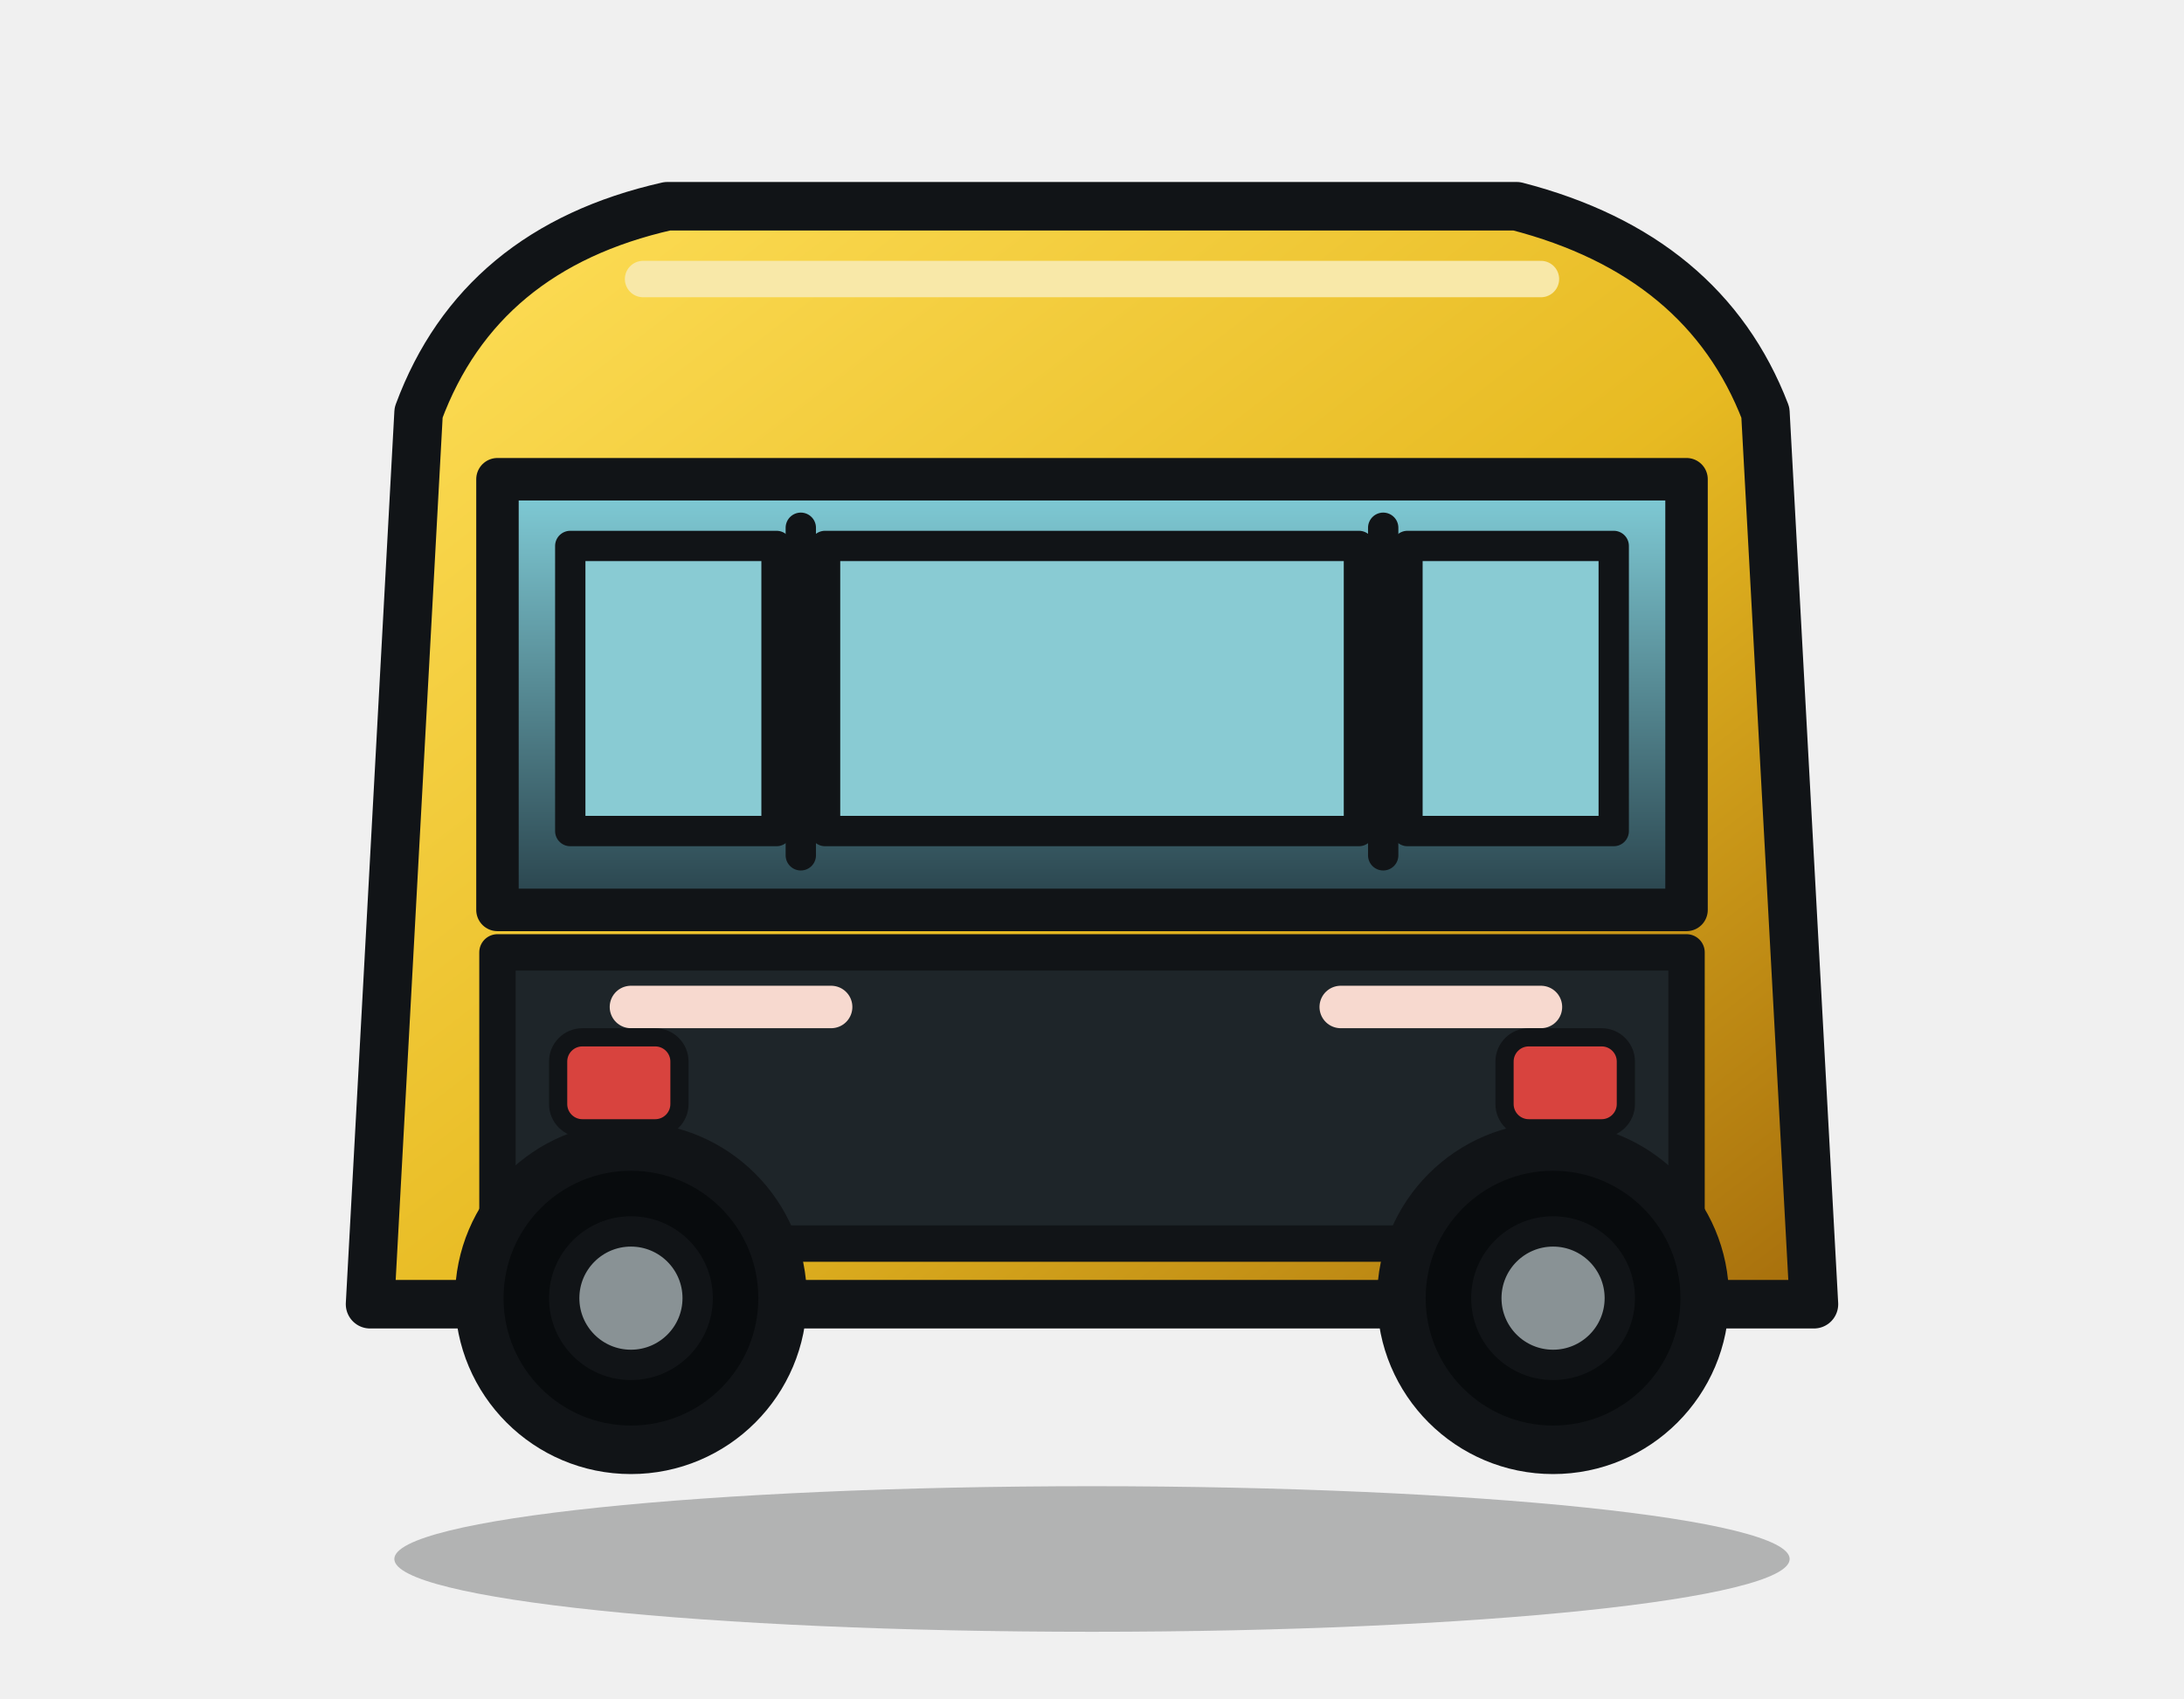
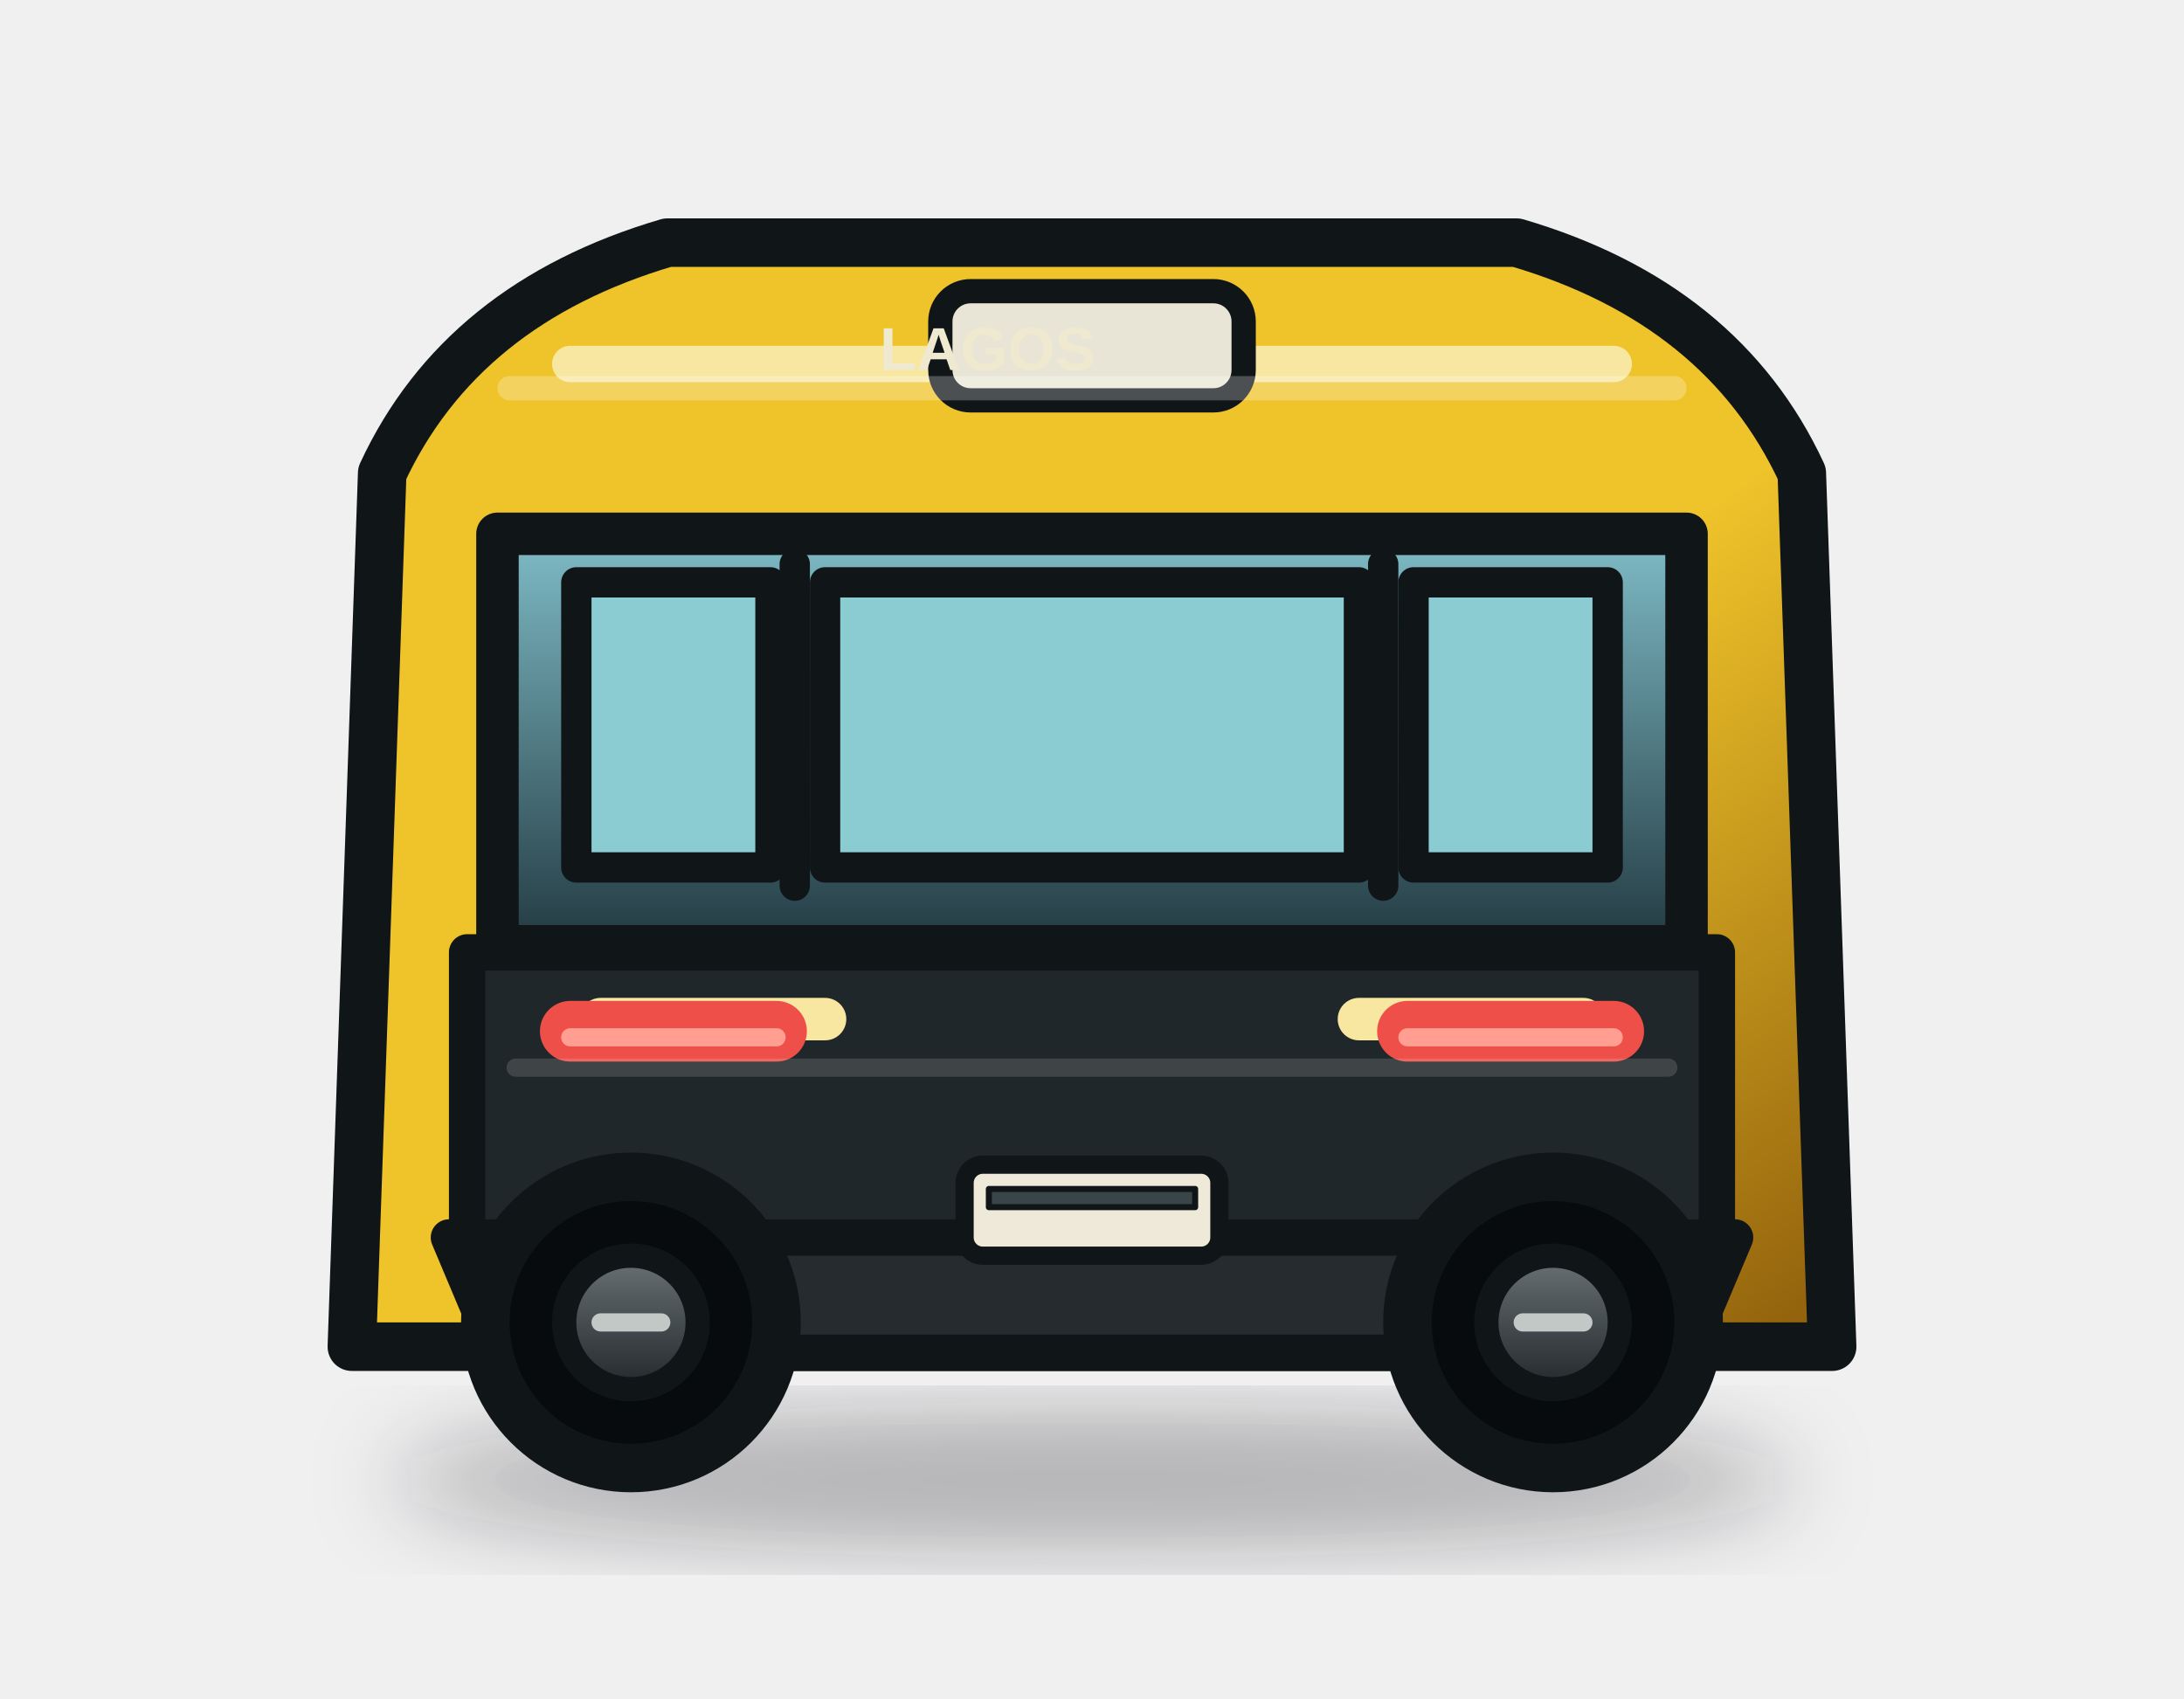
<svg xmlns="http://www.w3.org/2000/svg" width="360" height="280" viewBox="0 0 360 280">
  <defs>
    <linearGradient id="b" x1="0" y1="0" x2="1" y2="1">
-       <stop stop-color="#ffe05a" />
-       <stop offset=".55" stop-color="#e7ba22" />
-       <stop offset="1" stop-color="#a66e0c" />
+       <stop stop-color="#efc32a" />
+       <stop offset=".58" stop-color="#efc32a" />
+       <stop offset="1" stop-color="#8e5e0b" />
    </linearGradient>
    <linearGradient id="g" x1="0" y1="0" x2="0" y2="1">
-       <stop stop-color="#82cfda" />
-       <stop offset="1" stop-color="#28414a" />
+       <stop stop-color="#7fbcc7" />
+       <stop offset="1" stop-color="#233a42" />
    </linearGradient>
+     <linearGradient id="m" x1="0" y1="0" x2="0" y2="1">
+       <stop stop-color="#697275" />
+       <stop offset="1" stop-color="#22272a" />
+     </linearGradient>
+     <filter id="shadow">
+       <feGaussianBlur stdDeviation="7" />
+     </filter>
  </defs>
-   <ellipse cx="180" cy="257" rx="115" ry="12" fill="#111417" opacity=".28" />
-   <g stroke="#111417" stroke-linejoin="round" stroke-linecap="round">
-     <path d="M69 68Q79 41 110 34H250Q281 42 291 68L299 215H61Z" fill="url(#b)" stroke-width="8" />
-     <path d="M82 79H278V150H82Z" fill="url(#g)" stroke-width="7" />
-     <path d="M94 90H128V137H94ZM136 90H224V137H136ZM232 90H266V137H232Z" fill="#89cbd3" stroke-width="5" />
-     <path d="M132 87V141M228 87V141" stroke-width="5" />
-     <path d="M82 157H278V205H82Z" fill="#1e2529" stroke-width="6" />
-     <path d="M104 166H137M221 166H254" stroke="#f7d9cf" stroke-width="7" />
-     <circle cx="104" cy="214" r="25" fill="#080b0d" stroke-width="8" />
-     <circle cx="256" cy="214" r="25" fill="#080b0d" stroke-width="8" />
-     <circle cx="104" cy="214" r="11" fill="#899295" stroke-width="5" />
-     <circle cx="256" cy="214" r="11" fill="#899295" stroke-width="5" />
-     <rect x="92" y="171" width="20" height="15" rx="4" fill="#d8433e" stroke-width="3" />
-     <rect x="248" y="171" width="20" height="15" rx="4" fill="#d8433e" stroke-width="3" />
-     <path d="M106 46H254" stroke="#f8e8a8" stroke-width="6" />
+   <ellipse cx="180" cy="244" rx="116" ry="13" fill="#0b1012" opacity=".26" filter="url(#shadow)" />
+   <g stroke="#101518" stroke-linecap="round" stroke-linejoin="round">
+     <path d="M63 78Q76 50 110 40H250Q284 50 297 78L302 222H58Z" fill="url(#b)" stroke-width="8" />
+     <path d="M82 88H278V156H82Z" fill="url(#g)" stroke-width="7" />
+     <path d="M95 96H127V143H95ZM136 96H224V143H136ZM233 96H265V143H233Z" fill="#8bcbd2" stroke-width="5" />
+     <path d="M131 93V146M228 93V146" stroke-width="5" />
+     <path d="M77 157H283V205H77Z" fill="#20272a" stroke-width="6" />
+     <path d="M99 168H136M224 168H261" stroke="#f7e7a1" stroke-width="7" />
+     <path d="M94 170H128" stroke="#ee4f48" stroke-width="10" />
+     <path d="M232 170H266" stroke="#ee4f48" stroke-width="10" />
+     <path d="M94 171H128" stroke="#ff9e91" stroke-width="3" />
+     <path d="M232 171H266" stroke="#ff9e91" stroke-width="3" />
+     <path d="M74 204H286L278 223H82Z" fill="#252b2e" stroke-width="6" />
+     <path d="M94 60H266" stroke="#f7e7a1" stroke-width="6" />
+     <rect x="155" y="48" width="50" height="18" rx="5" fill="#e9e5d6" stroke-width="4" />
+     <rect x="159" y="192" width="42" height="15" rx="3" fill="#efe9d9" stroke-width="3" />
+     <rect x="163" y="196" width="34" height="3" fill="#3a4549" />
+     <circle cx="104" cy="218" r="24" fill="#080b0d" stroke-width="8" />
+     <circle cx="256" cy="218" r="24" fill="#080b0d" stroke-width="8" />
+     <circle cx="104" cy="218" r="11" fill="url(#m)" stroke-width="4" />
+     <circle cx="256" cy="218" r="11" fill="url(#m)" stroke-width="4" />
+     <path d="M99 218h10M251 218h10" stroke="#c2c8c6" stroke-width="3" />
+     <path d="M84 64H276" stroke="#ffffff" stroke-width="4" opacity=".25" />
+     <path d="M85 176H275" stroke="#ffffff" stroke-width="3" opacity=".14" />
+   </g>
+   <g fill="#efe9cf" font-family="Arial, Helvetica, sans-serif" font-size="10" font-weight="900">
+     <text x="145" y="61">LAGOS</text>
  </g>
</svg>
